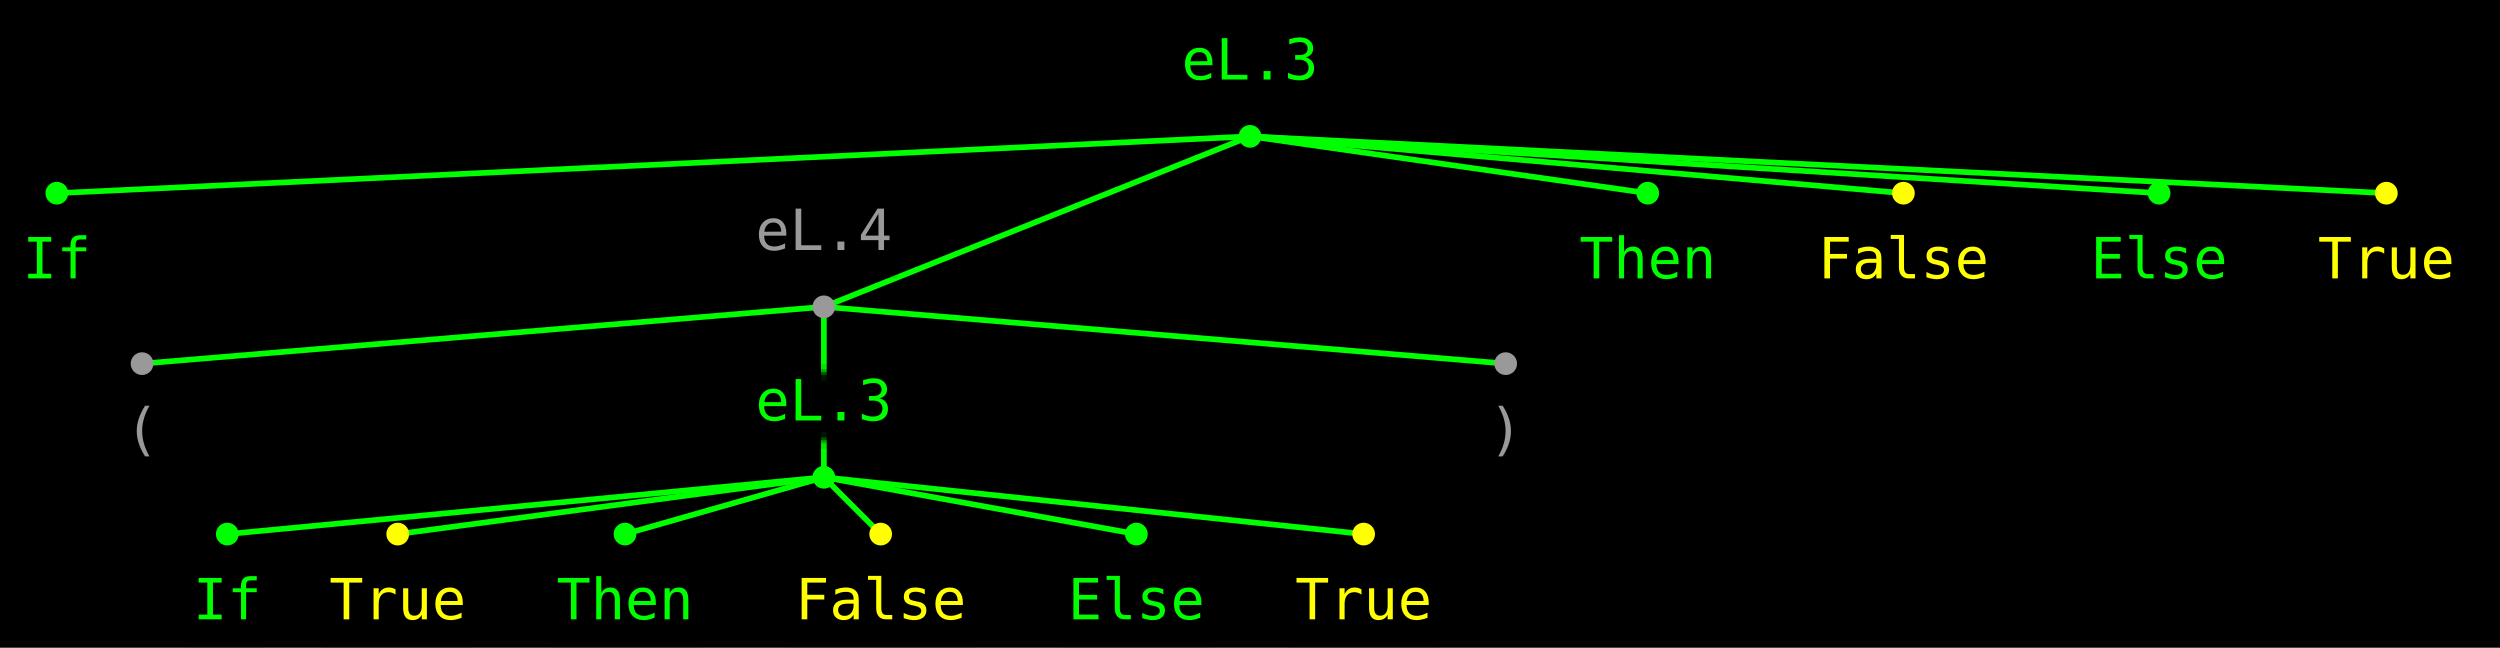
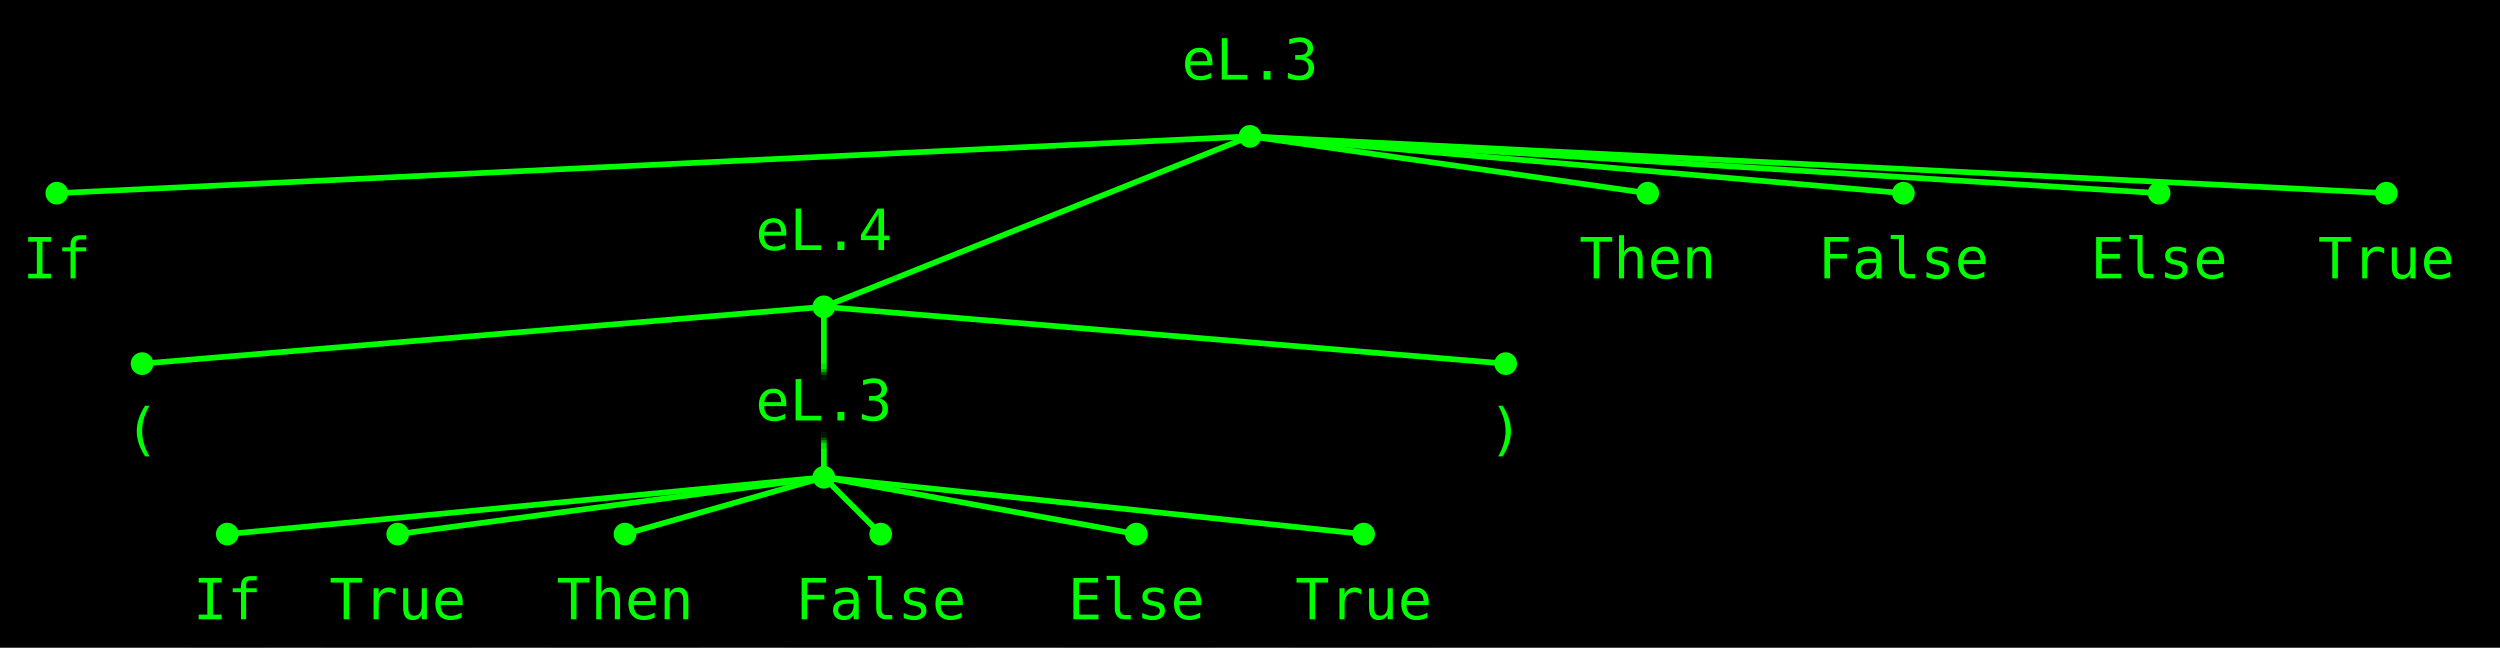
<svg xmlns="http://www.w3.org/2000/svg" version="1.1" width="880" height="228" viewBox="0 0 880 228">
  <rect width="880" height="228" fill="#000000" />
  <path d="M 440 48 , 20 68" stroke="#00ff00" stroke-width="2" stroke-linecap="round" />
  <path d="M 440 48 , 290 108" stroke="#00ff00" stroke-width="2" stroke-linecap="round" />
  <path d="M 440 48 , 580 68" stroke="#00ff00" stroke-width="2" stroke-linecap="round" />
  <path d="M 440 48 , 670 68" stroke="#00ff00" stroke-width="2" stroke-linecap="round" />
  <path d="M 440 48 , 760 68" stroke="#00ff00" stroke-width="2" stroke-linecap="round" />
  <path d="M 440 48 , 840 68" stroke="#00ff00" stroke-width="2" stroke-linecap="round" />
  <path d="M 290 108 , 50 128" stroke="#00ff00" stroke-width="2" stroke-linecap="round" />
  <path d="M 290 108 , 290 168" stroke="#00ff00" stroke-width="2" stroke-linecap="round" />
  <path d="M 290 108 , 530 128" stroke="#00ff00" stroke-width="2" stroke-linecap="round" />
  <path d="M 290 168 , 80 188" stroke="#00ff00" stroke-width="2" stroke-linecap="round" />
  <path d="M 290 168 , 140 188" stroke="#00ff00" stroke-width="2" stroke-linecap="round" />
  <path d="M 290 168 , 220 188" stroke="#00ff00" stroke-width="2" stroke-linecap="round" />
  <path d="M 290 168 , 310 188" stroke="#00ff00" stroke-width="2" stroke-linecap="round" />
  <path d="M 290 168 , 400 188" stroke="#00ff00" stroke-width="2" stroke-linecap="round" />
  <path d="M 290 168 , 480 188" stroke="#00ff00" stroke-width="2" stroke-linecap="round" />
  <rect x="422" y="16" width="36" height="14" fill="#000000" fill-opacity="1.0" />
  <rect x="420" y="14" width="40" height="18" fill="#000000" fill-opacity="0.9" />
  <rect x="418" y="12" width="44" height="22" fill="#000000" fill-opacity="0.75" />
  <rect x="417" y="11" width="46" height="24" fill="#000000" fill-opacity="0.5" />
  <rect x="416" y="10" width="48" height="26" fill="#000000" fill-opacity="0.25" />
  <rect x="414" y="8" width="52" height="30" fill="#000000" fill-opacity="0.1" />
  <text x="440" y="28" font-size="20" text-anchor="middle" font-family="mono" fill="#00ff00">eL.3</text>
  <circle r="4" cx="440" cy="48" fill="#00ff00" />
  <rect x="15" y="86" width="10" height="14" fill="#000000" fill-opacity="1.0" />
  <rect x="13" y="84" width="14" height="18" fill="#000000" fill-opacity="0.9" />
  <rect x="11" y="82" width="18" height="22" fill="#000000" fill-opacity="0.75" />
  <rect x="10" y="81" width="20" height="24" fill="#000000" fill-opacity="0.5" />
  <rect x="9" y="80" width="22" height="26" fill="#000000" fill-opacity="0.25" />
  <rect x="7" y="78" width="26" height="30" fill="#000000" fill-opacity="0.1" />
  <text x="20" y="98" font-size="20" text-anchor="middle" font-family="mono" fill="#00ff00">If</text>
  <circle r="4" cx="20" cy="68" fill="#00ff00" />
  <rect x="272" y="76" width="36" height="14" fill="#000000" fill-opacity="1.0" />
  <rect x="270" y="74" width="40" height="18" fill="#000000" fill-opacity="0.9" />
  <rect x="268" y="72" width="44" height="22" fill="#000000" fill-opacity="0.75" />
  <rect x="267" y="71" width="46" height="24" fill="#000000" fill-opacity="0.5" />
  <rect x="266" y="70" width="48" height="26" fill="#000000" fill-opacity="0.25" />
  <rect x="264" y="68" width="52" height="30" fill="#000000" fill-opacity="0.1" />
-   <text x="290" y="88" font-size="20" text-anchor="middle" font-family="mono" fill="#999999">eL.4</text>
-   <circle r="4" cx="290" cy="108" fill="#999999" />
+   <text x="290" y="88" font-size="20" text-anchor="middle" font-family="mono" fill="#00ff00">eL.4</text>
+   <circle r="4" cx="290" cy="108" fill="#00ff00" />
  <rect x="52" y="146" width="-3" height="14" fill="#000000" fill-opacity="1.0" />
  <rect x="50" y="144" width="1" height="18" fill="#000000" fill-opacity="0.9" />
  <rect x="48" y="142" width="5" height="22" fill="#000000" fill-opacity="0.75" />
  <rect x="47" y="141" width="7" height="24" fill="#000000" fill-opacity="0.5" />
  <rect x="46" y="140" width="9" height="26" fill="#000000" fill-opacity="0.25" />
  <rect x="44" y="138" width="13" height="30" fill="#000000" fill-opacity="0.1" />
-   <text x="50" y="158" font-size="20" text-anchor="middle" font-family="mono" fill="#999999">(</text>
-   <circle r="4" cx="50" cy="128" fill="#999999" />
+   <text x="50" y="158" font-size="20" text-anchor="middle" font-family="mono" fill="#00ff00">(</text>
+   <circle r="4" cx="50" cy="128" fill="#00ff00" />
  <rect x="272" y="136" width="36" height="14" fill="#000000" fill-opacity="1.0" />
  <rect x="270" y="134" width="40" height="18" fill="#000000" fill-opacity="0.9" />
  <rect x="268" y="132" width="44" height="22" fill="#000000" fill-opacity="0.75" />
  <rect x="267" y="131" width="46" height="24" fill="#000000" fill-opacity="0.5" />
  <rect x="266" y="130" width="48" height="26" fill="#000000" fill-opacity="0.25" />
  <rect x="264" y="128" width="52" height="30" fill="#000000" fill-opacity="0.1" />
  <text x="290" y="148" font-size="20" text-anchor="middle" font-family="mono" fill="#00ff00">eL.3</text>
  <circle r="4" cx="290" cy="168" fill="#00ff00" />
  <rect x="75" y="206" width="10" height="14" fill="#000000" fill-opacity="1.0" />
  <rect x="73" y="204" width="14" height="18" fill="#000000" fill-opacity="0.9" />
  <rect x="71" y="202" width="18" height="22" fill="#000000" fill-opacity="0.75" />
  <rect x="70" y="201" width="20" height="24" fill="#000000" fill-opacity="0.5" />
  <rect x="69" y="200" width="22" height="26" fill="#000000" fill-opacity="0.25" />
  <rect x="67" y="198" width="26" height="30" fill="#000000" fill-opacity="0.1" />
  <text x="80" y="218" font-size="20" text-anchor="middle" font-family="mono" fill="#00ff00">If</text>
  <circle r="4" cx="80" cy="188" fill="#00ff00" />
  <rect x="122" y="206" width="36" height="14" fill="#000000" fill-opacity="1.0" />
  <rect x="120" y="204" width="40" height="18" fill="#000000" fill-opacity="0.9" />
  <rect x="118" y="202" width="44" height="22" fill="#000000" fill-opacity="0.75" />
  <rect x="117" y="201" width="46" height="24" fill="#000000" fill-opacity="0.5" />
  <rect x="116" y="200" width="48" height="26" fill="#000000" fill-opacity="0.25" />
  <rect x="114" y="198" width="52" height="30" fill="#000000" fill-opacity="0.1" />
-   <text x="140" y="218" font-size="20" text-anchor="middle" font-family="mono" fill="#ffff00">True</text>
-   <circle r="4" cx="140" cy="188" fill="#ffff00" />
+   <text x="140" y="218" font-size="20" text-anchor="middle" font-family="mono" fill="#00ff00">True</text>
+   <circle r="4" cx="140" cy="188" fill="#00ff00" />
  <rect x="202" y="206" width="36" height="14" fill="#000000" fill-opacity="1.0" />
  <rect x="200" y="204" width="40" height="18" fill="#000000" fill-opacity="0.9" />
  <rect x="198" y="202" width="44" height="22" fill="#000000" fill-opacity="0.75" />
  <rect x="197" y="201" width="46" height="24" fill="#000000" fill-opacity="0.5" />
  <rect x="196" y="200" width="48" height="26" fill="#000000" fill-opacity="0.25" />
  <rect x="194" y="198" width="52" height="30" fill="#000000" fill-opacity="0.1" />
  <text x="220" y="218" font-size="20" text-anchor="middle" font-family="mono" fill="#00ff00">Then</text>
  <circle r="4" cx="220" cy="188" fill="#00ff00" />
  <rect x="286" y="206" width="49" height="14" fill="#000000" fill-opacity="1.0" />
  <rect x="284" y="204" width="53" height="18" fill="#000000" fill-opacity="0.9" />
  <rect x="282" y="202" width="57" height="22" fill="#000000" fill-opacity="0.75" />
  <rect x="281" y="201" width="59" height="24" fill="#000000" fill-opacity="0.5" />
  <rect x="280" y="200" width="61" height="26" fill="#000000" fill-opacity="0.25" />
  <rect x="278" y="198" width="65" height="30" fill="#000000" fill-opacity="0.1" />
-   <text x="310" y="218" font-size="20" text-anchor="middle" font-family="mono" fill="#ffff00">False</text>
-   <circle r="4" cx="310" cy="188" fill="#ffff00" />
+   <text x="310" y="218" font-size="20" text-anchor="middle" font-family="mono" fill="#00ff00">False</text>
+   <circle r="4" cx="310" cy="188" fill="#00ff00" />
  <rect x="382" y="206" width="36" height="14" fill="#000000" fill-opacity="1.0" />
  <rect x="380" y="204" width="40" height="18" fill="#000000" fill-opacity="0.9" />
  <rect x="378" y="202" width="44" height="22" fill="#000000" fill-opacity="0.75" />
  <rect x="377" y="201" width="46" height="24" fill="#000000" fill-opacity="0.5" />
  <rect x="376" y="200" width="48" height="26" fill="#000000" fill-opacity="0.25" />
  <rect x="374" y="198" width="52" height="30" fill="#000000" fill-opacity="0.1" />
  <text x="400" y="218" font-size="20" text-anchor="middle" font-family="mono" fill="#00ff00">Else</text>
  <circle r="4" cx="400" cy="188" fill="#00ff00" />
  <rect x="462" y="206" width="36" height="14" fill="#000000" fill-opacity="1.0" />
  <rect x="460" y="204" width="40" height="18" fill="#000000" fill-opacity="0.9" />
  <rect x="458" y="202" width="44" height="22" fill="#000000" fill-opacity="0.75" />
  <rect x="457" y="201" width="46" height="24" fill="#000000" fill-opacity="0.5" />
  <rect x="456" y="200" width="48" height="26" fill="#000000" fill-opacity="0.25" />
  <rect x="454" y="198" width="52" height="30" fill="#000000" fill-opacity="0.1" />
-   <text x="480" y="218" font-size="20" text-anchor="middle" font-family="mono" fill="#ffff00">True</text>
-   <circle r="4" cx="480" cy="188" fill="#ffff00" />
+   <text x="480" y="218" font-size="20" text-anchor="middle" font-family="mono" fill="#00ff00">True</text>
+   <circle r="4" cx="480" cy="188" fill="#00ff00" />
  <rect x="532" y="146" width="-3" height="14" fill="#000000" fill-opacity="1.0" />
  <rect x="530" y="144" width="1" height="18" fill="#000000" fill-opacity="0.9" />
  <rect x="528" y="142" width="5" height="22" fill="#000000" fill-opacity="0.75" />
  <rect x="527" y="141" width="7" height="24" fill="#000000" fill-opacity="0.5" />
  <rect x="526" y="140" width="9" height="26" fill="#000000" fill-opacity="0.25" />
  <rect x="524" y="138" width="13" height="30" fill="#000000" fill-opacity="0.1" />
-   <text x="530" y="158" font-size="20" text-anchor="middle" font-family="mono" fill="#999999">)</text>
-   <circle r="4" cx="530" cy="128" fill="#999999" />
+   <text x="530" y="158" font-size="20" text-anchor="middle" font-family="mono" fill="#00ff00">)</text>
+   <circle r="4" cx="530" cy="128" fill="#00ff00" />
  <rect x="562" y="86" width="36" height="14" fill="#000000" fill-opacity="1.0" />
  <rect x="560" y="84" width="40" height="18" fill="#000000" fill-opacity="0.9" />
  <rect x="558" y="82" width="44" height="22" fill="#000000" fill-opacity="0.75" />
  <rect x="557" y="81" width="46" height="24" fill="#000000" fill-opacity="0.5" />
  <rect x="556" y="80" width="48" height="26" fill="#000000" fill-opacity="0.25" />
  <rect x="554" y="78" width="52" height="30" fill="#000000" fill-opacity="0.1" />
  <text x="580" y="98" font-size="20" text-anchor="middle" font-family="mono" fill="#00ff00">Then</text>
  <circle r="4" cx="580" cy="68" fill="#00ff00" />
  <rect x="646" y="86" width="49" height="14" fill="#000000" fill-opacity="1.0" />
  <rect x="644" y="84" width="53" height="18" fill="#000000" fill-opacity="0.9" />
  <rect x="642" y="82" width="57" height="22" fill="#000000" fill-opacity="0.75" />
  <rect x="641" y="81" width="59" height="24" fill="#000000" fill-opacity="0.5" />
  <rect x="640" y="80" width="61" height="26" fill="#000000" fill-opacity="0.25" />
  <rect x="638" y="78" width="65" height="30" fill="#000000" fill-opacity="0.1" />
-   <text x="670" y="98" font-size="20" text-anchor="middle" font-family="mono" fill="#ffff00">False</text>
-   <circle r="4" cx="670" cy="68" fill="#ffff00" />
+   <text x="670" y="98" font-size="20" text-anchor="middle" font-family="mono" fill="#00ff00">False</text>
+   <circle r="4" cx="670" cy="68" fill="#00ff00" />
  <rect x="742" y="86" width="36" height="14" fill="#000000" fill-opacity="1.0" />
  <rect x="740" y="84" width="40" height="18" fill="#000000" fill-opacity="0.9" />
  <rect x="738" y="82" width="44" height="22" fill="#000000" fill-opacity="0.75" />
  <rect x="737" y="81" width="46" height="24" fill="#000000" fill-opacity="0.5" />
  <rect x="736" y="80" width="48" height="26" fill="#000000" fill-opacity="0.25" />
  <rect x="734" y="78" width="52" height="30" fill="#000000" fill-opacity="0.1" />
  <text x="760" y="98" font-size="20" text-anchor="middle" font-family="mono" fill="#00ff00">Else</text>
  <circle r="4" cx="760" cy="68" fill="#00ff00" />
  <rect x="822" y="86" width="36" height="14" fill="#000000" fill-opacity="1.0" />
  <rect x="820" y="84" width="40" height="18" fill="#000000" fill-opacity="0.9" />
  <rect x="818" y="82" width="44" height="22" fill="#000000" fill-opacity="0.75" />
  <rect x="817" y="81" width="46" height="24" fill="#000000" fill-opacity="0.5" />
  <rect x="816" y="80" width="48" height="26" fill="#000000" fill-opacity="0.25" />
  <rect x="814" y="78" width="52" height="30" fill="#000000" fill-opacity="0.1" />
-   <text x="840" y="98" font-size="20" text-anchor="middle" font-family="mono" fill="#ffff00">True</text>
-   <circle r="4" cx="840" cy="68" fill="#ffff00" />
+   <text x="840" y="98" font-size="20" text-anchor="middle" font-family="mono" fill="#00ff00">True</text>
+   <circle r="4" cx="840" cy="68" fill="#00ff00" />
</svg>
